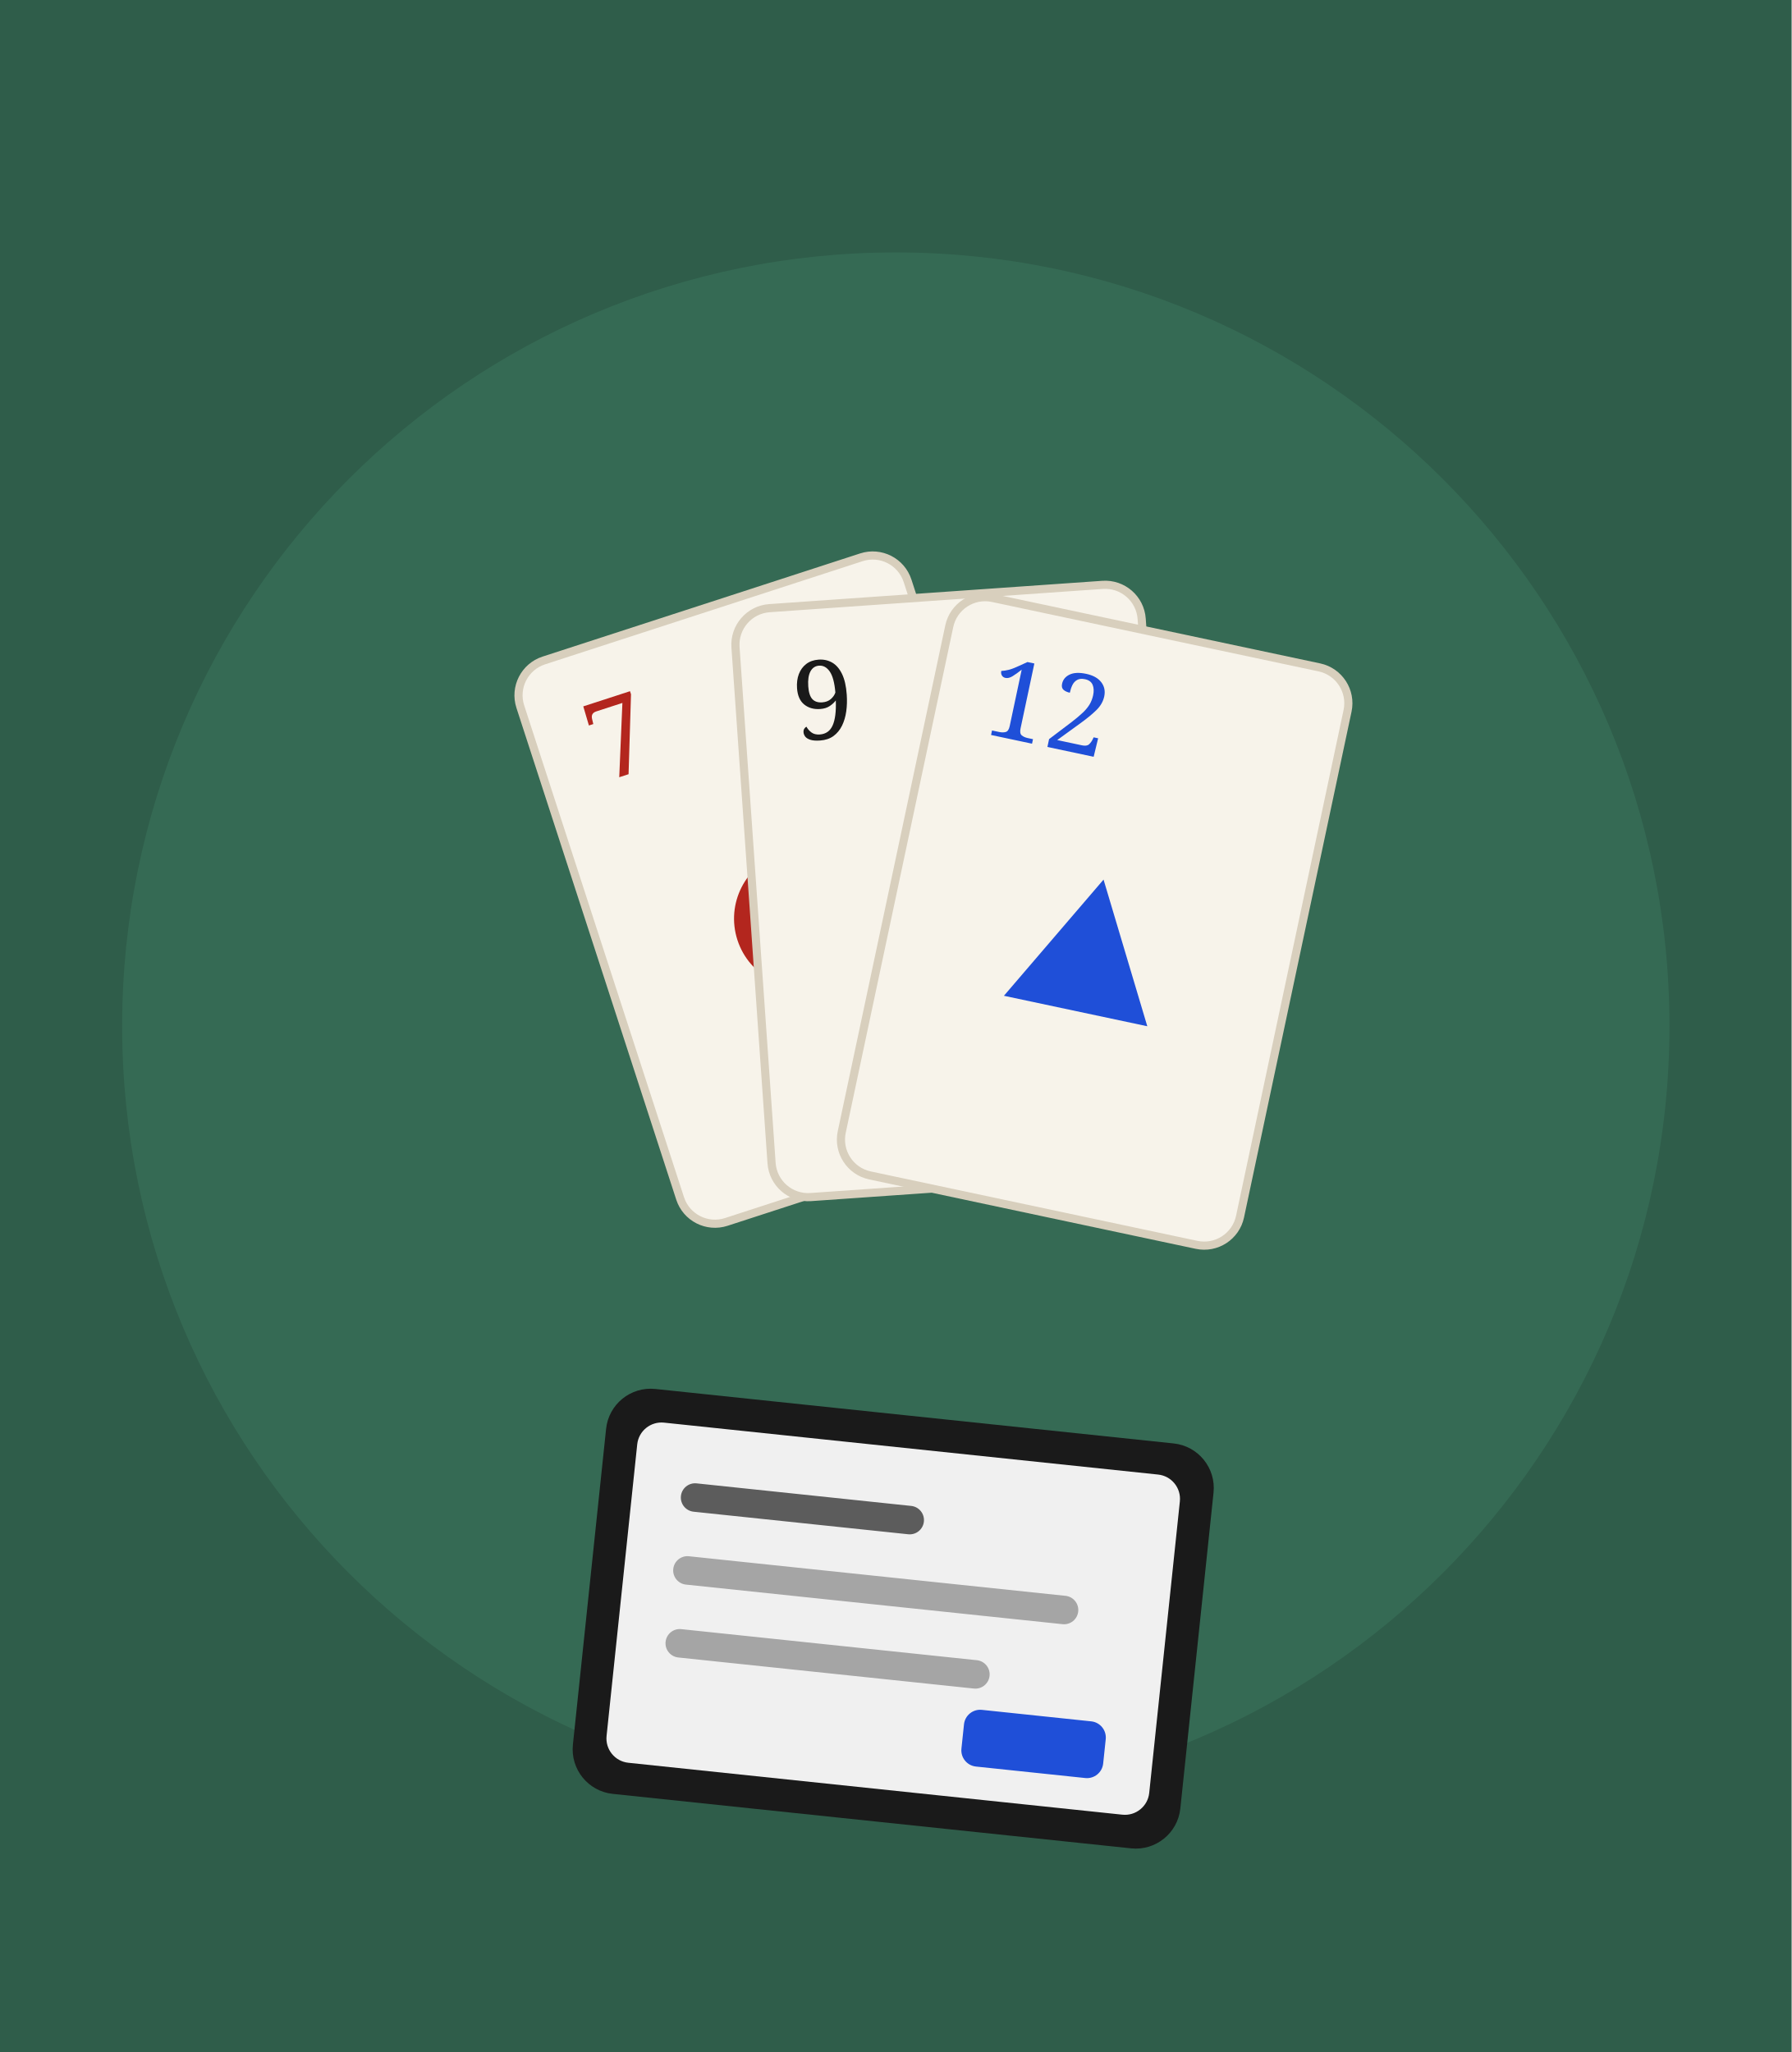
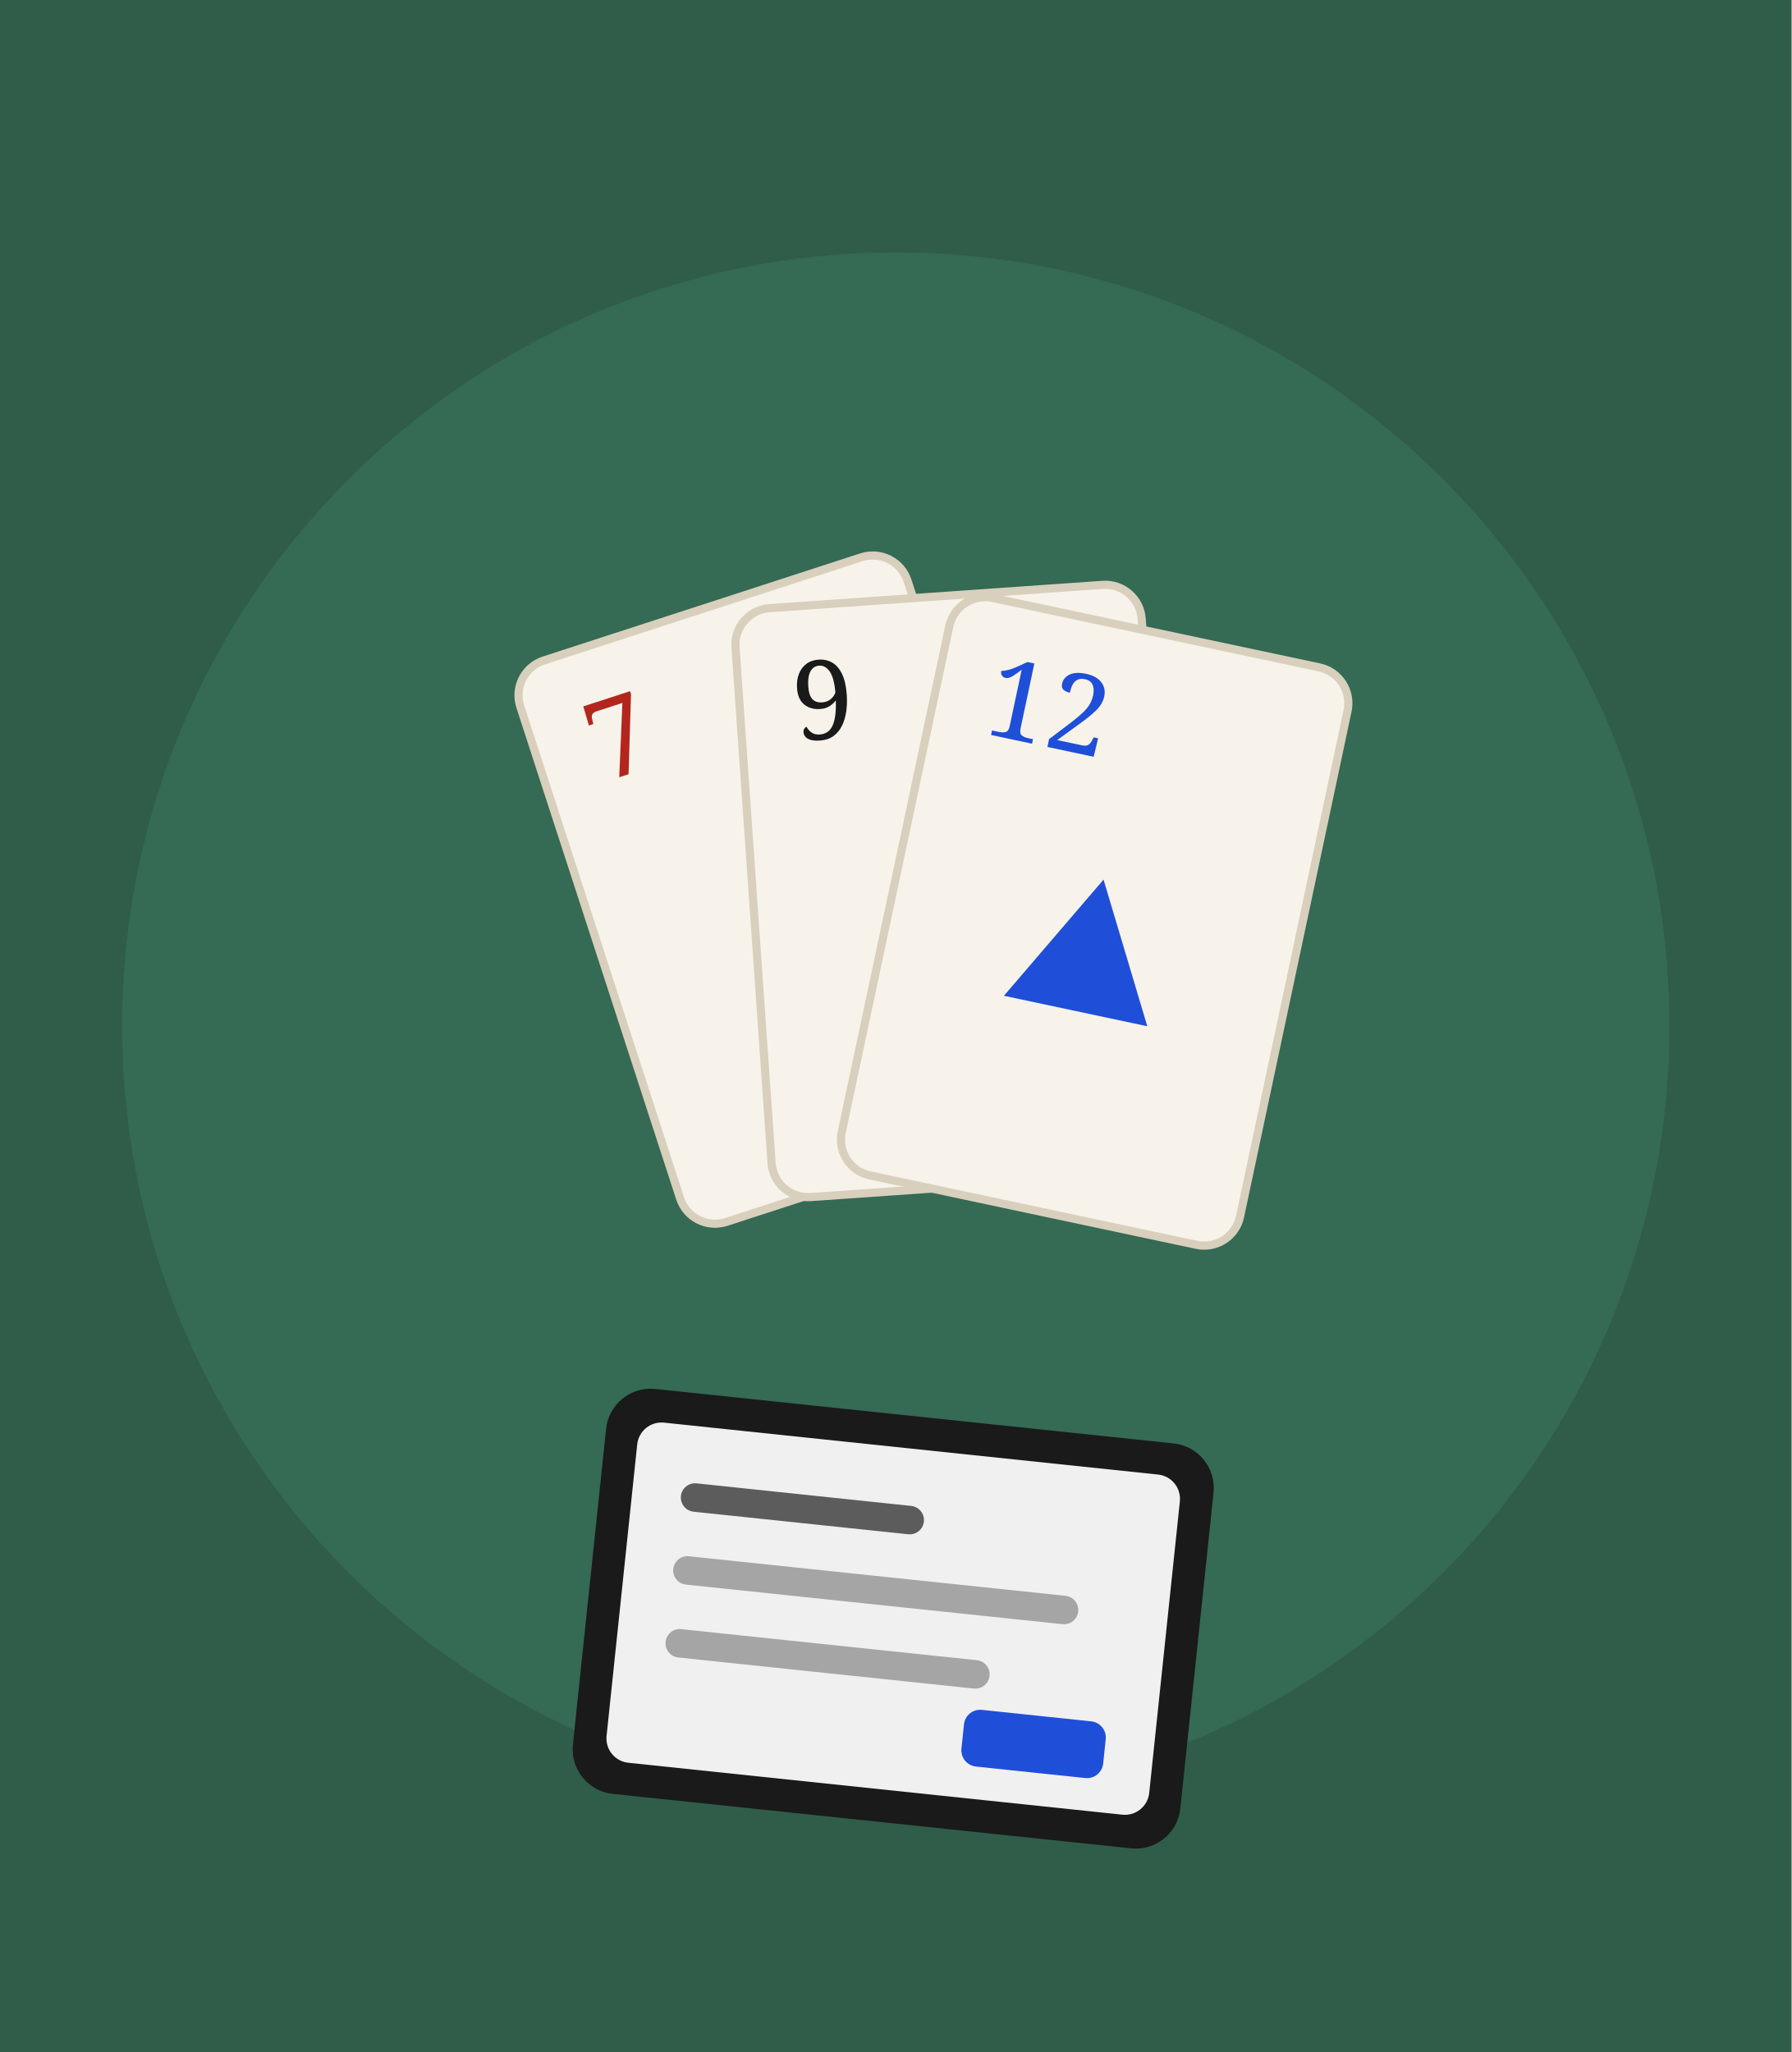
<svg xmlns="http://www.w3.org/2000/svg" viewBox="0 0 880 1008" width="880" height="1008">
  <rect width="880" height="1008" fill="#2f5d4a" />
  <circle cx="440" cy="504" r="380" fill="#356a54" />
  <g transform="translate(250 330) rotate(-18)">
    <rect width="200" height="290" rx="18" fill="#f7f3ea" stroke="#d8cfbd" stroke-width="4" />
    <text x="26" y="66" font-family="Georgia, serif" font-size="54" fill="#b3261e">7</text>
-     <circle cx="100" cy="160" r="34" fill="#b3261e" />
  </g>
  <g transform="translate(360 300) rotate(-4)">
    <rect width="200" height="290" rx="18" fill="#f7f3ea" stroke="#d8cfbd" stroke-width="4" />
    <text x="26" y="66" font-family="Georgia, serif" font-size="54" fill="#1a1a1a">9</text>
-     <rect x="70" y="128" width="60" height="60" rx="8" fill="#1a1a1a" />
  </g>
  <g transform="translate(470 290) rotate(12)">
    <rect width="200" height="290" rx="18" fill="#f7f3ea" stroke="#d8cfbd" stroke-width="4" />
    <text x="26" y="66" font-family="Georgia, serif" font-size="54" fill="#1f4fd8">12</text>
    <path d="M100 124 136 190H64Z" fill="#1f4fd8" />
  </g>
  <g transform="translate(300 680) rotate(6)">
    <rect width="300" height="200" rx="22" fill="#1a1a1a" />
    <rect x="16" y="16" width="268" height="168" rx="12" fill="#f0f0f0" />
    <rect x="40" y="44" width="120" height="14" rx="7" fill="#5c5c5c" />
    <rect x="40" y="80" width="200" height="14" rx="7" fill="#a5a5a5" />
    <rect x="40" y="116" width="160" height="14" rx="7" fill="#a5a5a5" />
    <rect x="190" y="140" width="70" height="28" rx="8" fill="#1f4fd8" />
  </g>
</svg>
